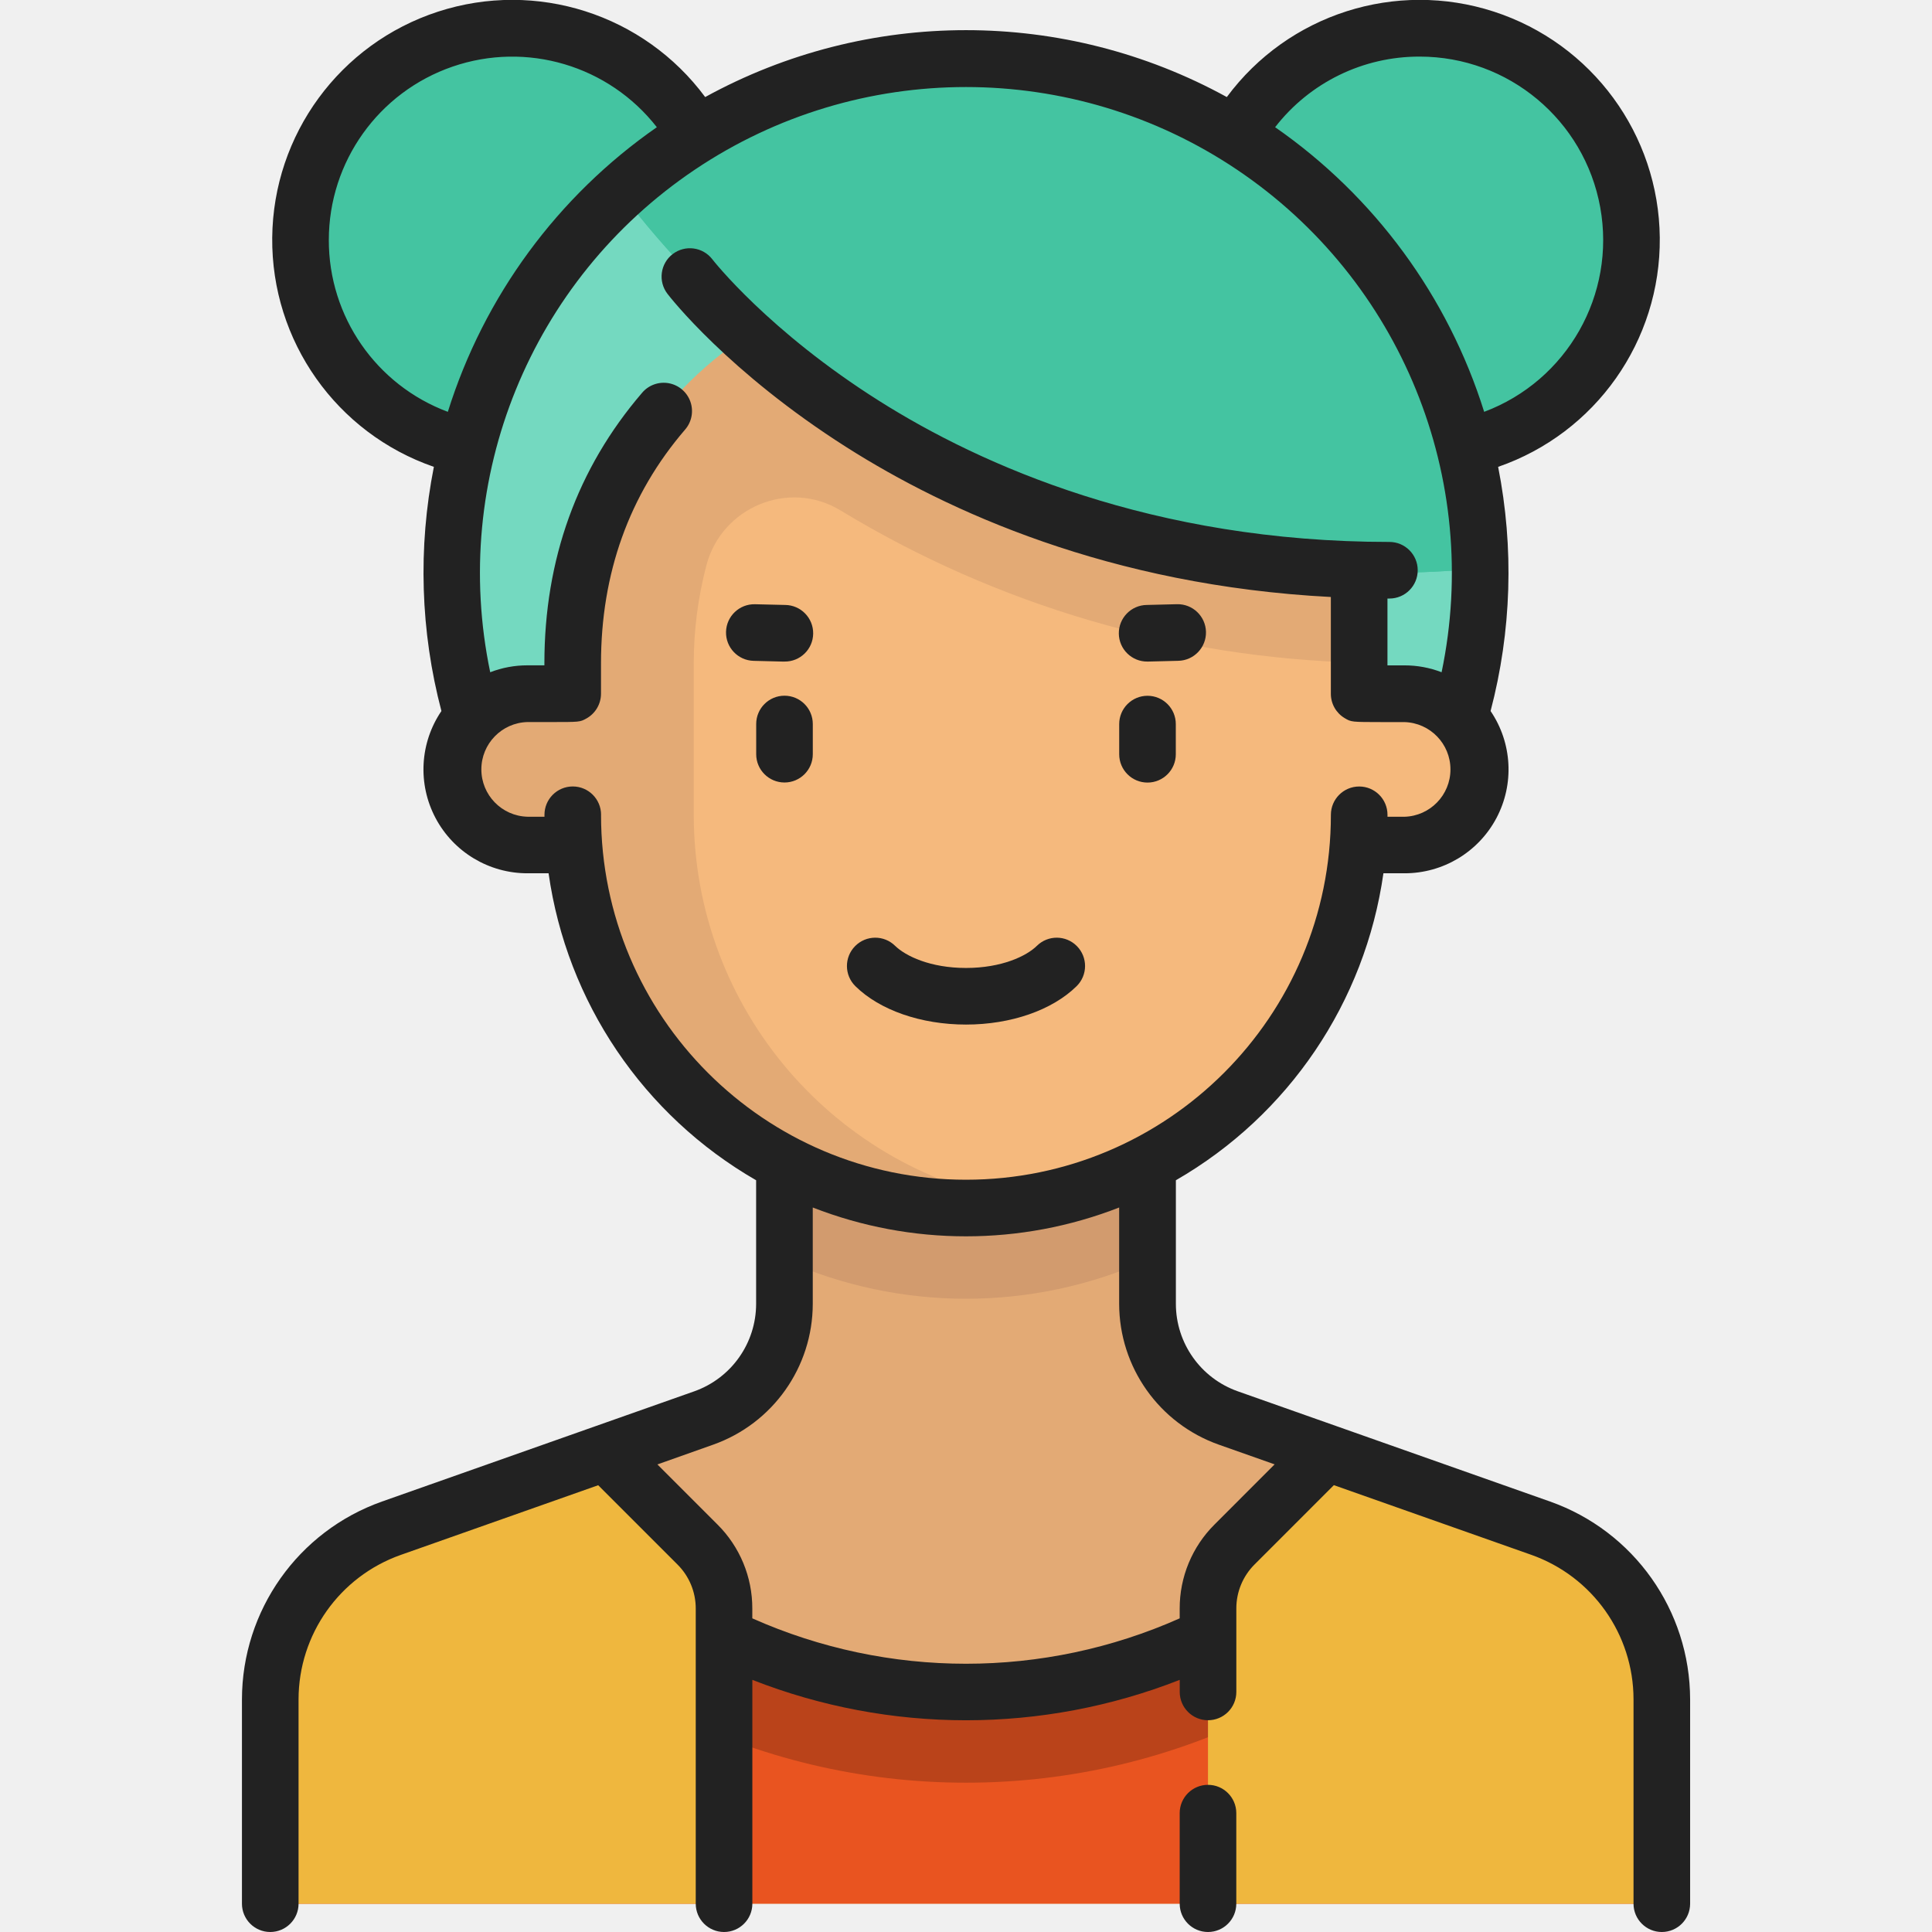
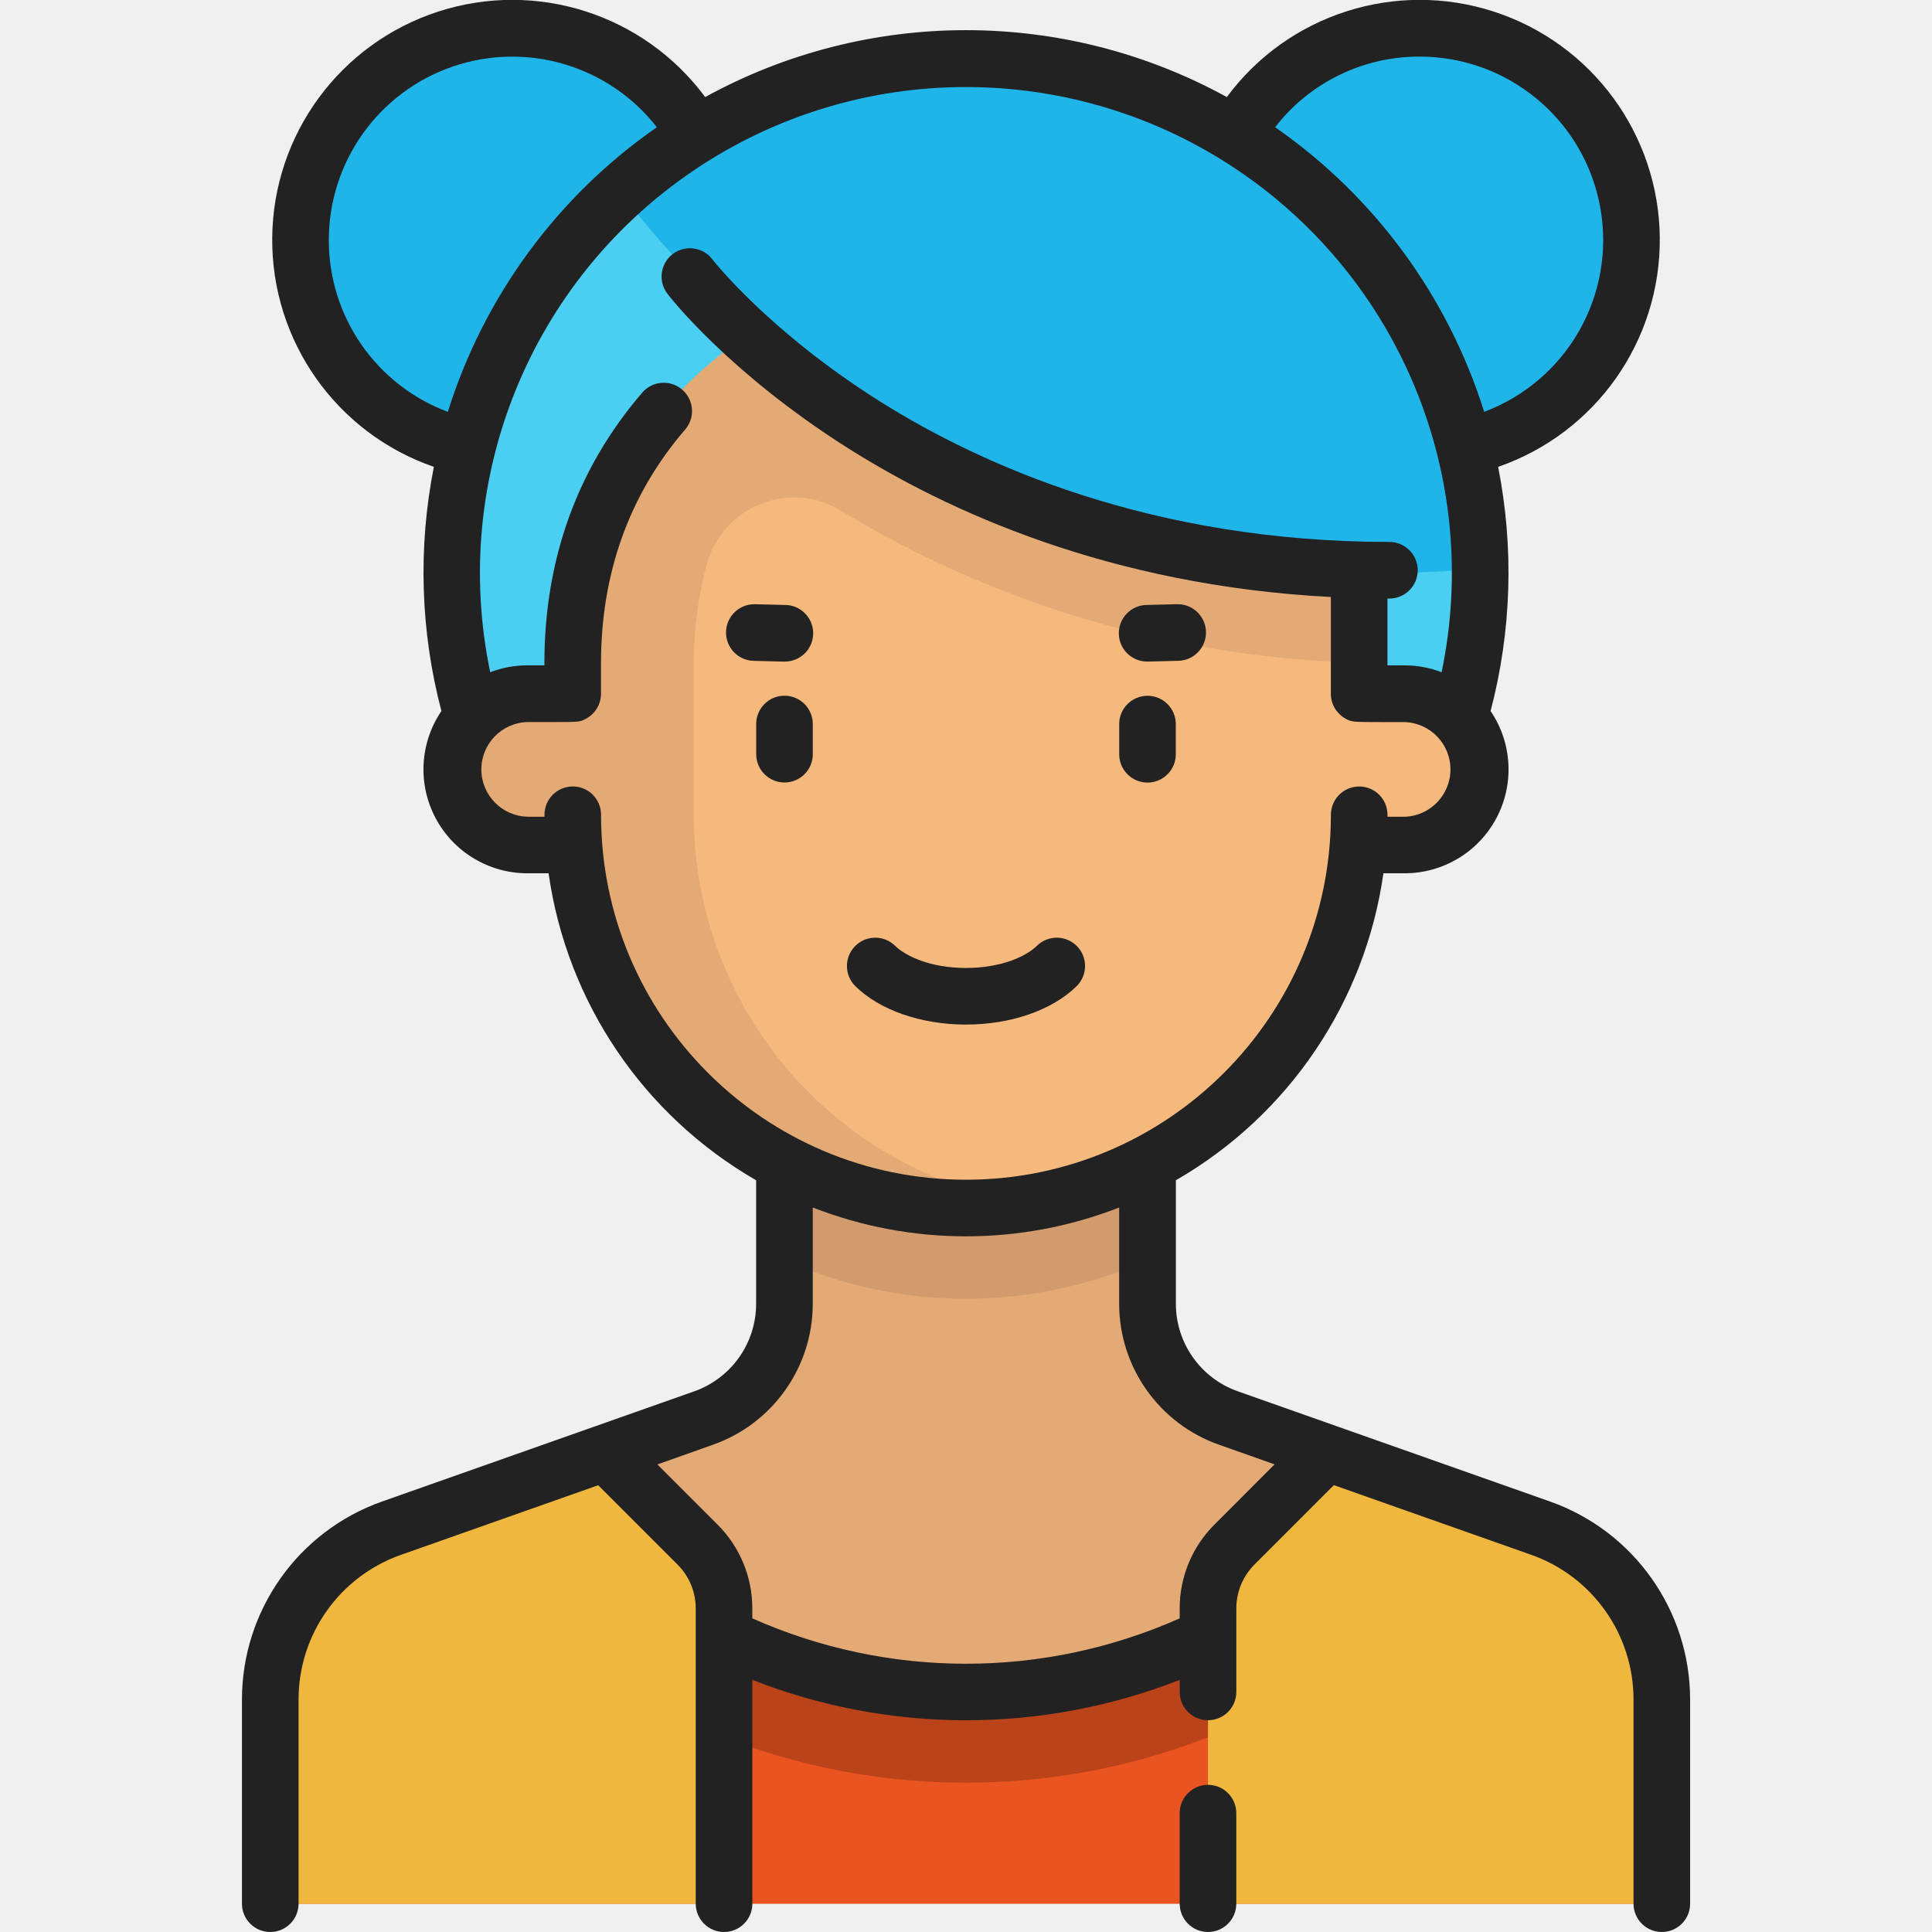
<svg xmlns="http://www.w3.org/2000/svg" viewBox="0 0 512 512">
  <g style="isolation:isolate">
-     <circle cx="135.76" cy="63.61" r="56.11" style="fill:#44c4a1" />
-     <circle cx="376.24" cy="63.61" r="56.11" style="fill:#44c4a1" />
-     <path d="M380.09,207.9a136.27,136.27,0,1,0-248.18,0Z" style="fill:#44c4a1" />
+     <circle cx="135.76" cy="63.61" r="56.11" style="fill:#20b5e9" />
+     <circle cx="376.24" cy="63.61" r="56.11" style="fill:#20b5e9" />
+     <path d="M380.09,207.9a136.27,136.27,0,1,0-248.18,0Z" style="fill:#20b5e9" />
    <path d="M380.09,207.9a136.27,136.27,0,1,0-248.18,0Z" style="fill:#fff;opacity:0.75;mix-blend-mode:soft-light" />
    <path d="M408.28,405l-82.79-29.22a32.08,32.08,0,0,1-21.39-30.24V304.1H207.9v41.44a32.08,32.08,0,0,1-21.39,30.24L103.72,405a48.09,48.09,0,0,0-32.09,45.35V504.5H440.37V450.35A48.09,48.09,0,0,0,408.28,405Z" style="fill:#e3aa75" />
    <path d="M408.28,405l-31.92-11.27a159.84,159.84,0,0,1-240.72,0L103.72,405a48.09,48.09,0,0,0-32.09,45.35V504.5H440.37V450.35A48.09,48.09,0,0,0,408.28,405Z" style="fill:#e95420" />
    <path d="M207.9,333.92a117.88,117.88,0,0,0,96.2,0V304.1H207.9v29.82Z" style="fill:#d29b6e" />
    <path d="M372.23,183.85h-12v-8a104.21,104.21,0,0,0-208.42,0v8h-12a20,20,0,1,0,0,40.08h12.42a104.11,104.11,0,0,0,207.61,0h12.43a20,20,0,0,0,0-40.08Z" style="fill:#f5b97d" />
    <path d="M183.85,215.92V175.84a102.54,102.54,0,0,1,3.36-26.05c4.07-15.44,21.9-22.82,35.54-14.52A278.61,278.61,0,0,0,360.2,175.61,104.2,104.2,0,0,0,256,71.63c-24.36,0-46.82,7.89-64.54,21.91-.05-.2,0,.2,0,0-24.27,18.95-39.67,48.79-39.67,84.14v6.17H140.91c-10.48,0-20,7.55-21.08,18a20,20,0,0,0,19.94,22.11h12.42a103.48,103.48,0,0,0,119.89,94.84A104.15,104.15,0,0,1,183.85,215.92Z" style="fill:#e3aa75" />
-     <path d="M256,15.52A135.61,135.61,0,0,0,164.47,51,256,256,0,0,0,368.23,151.79c8.09,0,16.08-.42,24-1.15A136.24,136.24,0,0,0,256,15.52Z" style="fill:#44c4a1" />
-     <path d="M256,15.52A135.61,135.61,0,0,0,164.47,51,256,256,0,0,0,368.23,151.79c8.09,0,16.08-.42,24-1.15A136.24,136.24,0,0,0,256,15.52Z" style="fill:#44c4a1" />
+     <path d="M256,15.52A135.61,135.61,0,0,0,164.47,51,256,256,0,0,0,368.23,151.79c8.09,0,16.08-.42,24-1.15A136.24,136.24,0,0,0,256,15.52Z" style="fill:#20b5e9" />
    <path d="M256,472.43a176.1,176.1,0,0,0,141.59-71.21l-21.23-7.49a159.84,159.84,0,0,1-240.72,0l-21.23,7.49A176.1,176.1,0,0,0,256,472.43Z" style="fill:#e95420" />
    <path d="M256,472.43a176.1,176.1,0,0,0,141.59-71.21l-21.23-7.49a159.84,159.84,0,0,1-240.72,0l-21.23,7.49A176.1,176.1,0,0,0,256,472.43Z" style="fill:#999;opacity:0.5;mix-blend-mode:multiply" />
    <path d="M184.83,409.28,160.5,385,103.72,405a48.09,48.09,0,0,0-32.09,45.35V504.5H191.87V426.28A24,24,0,0,0,184.83,409.28Z" style="fill:#efb73e" />
    <path d="M327.17,409.28,351.5,385,408.28,405a48.09,48.09,0,0,1,32.09,45.35V504.5H320.13V426.28A24,24,0,0,1,327.17,409.28Z" style="fill:#efb73e" />
    <path d="M410.78,397.92,328,368.7a24.6,24.6,0,0,1-16.38-23.16V312.78a112,112,0,0,0,55-81.35h5.6a27.53,27.53,0,0,0,22.8-43,144.26,144.26,0,0,0,2-64.71,63.62,63.62,0,1,0-71.9-98,143.6,143.6,0,0,0-138.24,0,63.62,63.62,0,1,0-71.9,98,144.26,144.26,0,0,0,2,64.71,27.53,27.53,0,0,0,22.8,43h5.6a112,112,0,0,0,55,81.35v32.75A24.61,24.61,0,0,1,184,368.71l-82.79,29.22a55.69,55.69,0,0,0-37.09,52.42V504.5a7.5,7.5,0,0,0,15,0V450.35a40.65,40.65,0,0,1,27.08-38.28l52.33-18.47,21,21a16.43,16.43,0,0,1,4.85,11.7V504.5a7.5,7.5,0,0,0,15,0V445.18a155.07,155.07,0,0,0,113.26,0v3.2a7.5,7.5,0,0,0,15,0v-22.1a16.43,16.43,0,0,1,4.85-11.7l21-21,52.33,18.47a40.65,40.65,0,0,1,27.08,38.28V504.5a7.5,7.5,0,0,0,15,0V450.35A55.7,55.7,0,0,0,410.78,397.92ZM376.24,15a48.62,48.62,0,0,1,17.08,94.14,144.39,144.39,0,0,0-55.4-75.43A48.26,48.26,0,0,1,376.24,15ZM87.14,63.61a48.61,48.61,0,0,1,86.93-29.9,144.42,144.42,0,0,0-55.39,75.43A48.51,48.51,0,0,1,87.14,63.61Zm72.15,152.31a7.5,7.5,0,0,0-15,0c0,.17,0,.34,0,.52h-4.53a12.55,12.55,0,0,1,0-25.09h6c7.9,0,7.92,0,9.6-.92a7.51,7.51,0,0,0,3.91-6.63v-8c0-23.88,7.48-44.71,22.24-61.9a7.5,7.5,0,1,0-11.38-9.77c-17.16,20-25.86,44.1-25.86,71.67v.52h-4.52a27.26,27.26,0,0,0-9.84,1.83,128.78,128.78,0,1,1,252.13,0,27.2,27.2,0,0,0-9.83-1.82h-4.52V158.62h.52a7.5,7.5,0,0,0,0-15C305.44,143.62,260,123.3,233,106.25c-29.38-18.53-44.08-37.34-44.22-37.53a7.5,7.5,0,0,0-11.9,9.14c.64.84,16.1,20.74,47.49,40.68,26.51,16.84,69.58,36.63,128.32,39.67v25.64h0a7.5,7.5,0,0,0,3.63,6.44c1.78,1.07,1.81,1.06,9.87,1.07h6a12.55,12.55,0,0,1,0,25.09H367.7c0-.18,0-.35,0-.52a7.5,7.5,0,0,0-15,0,96.71,96.71,0,0,1-193.42,0ZM321.87,404a31.33,31.33,0,0,0-9.24,22.3v2.58a139.3,139.3,0,0,1-113.26,0v-2.58a31.31,31.31,0,0,0-9.24-22.3l-15.91-15.91L189,382.85a39.63,39.63,0,0,0,26.39-37.31V320a111.7,111.7,0,0,0,81.2,0v25.55A39.62,39.62,0,0,0,323,382.85l14.79,5.22Z" style="fill:#222" />
    <path d="M285.32,261.34a7.5,7.5,0,1,0-10.54-10.68c-2.74,2.7-9.3,5.86-18.78,5.86s-16-3.16-18.78-5.86a7.5,7.5,0,0,0-10.54,10.68c6.46,6.37,17.42,10.18,29.32,10.18S278.85,267.71,285.32,261.34Z" style="fill:#222" />
    <path d="M320.13,473a7.5,7.5,0,0,0-7.5,7.5V504.5a7.5,7.5,0,0,0,15,0V480.45A7.5,7.5,0,0,0,320.13,473Z" style="fill:#222" />
    <path d="M207.9,184.37a7.5,7.5,0,0,0-7.5,7.5v8a7.5,7.5,0,0,0,15,0v-8A7.5,7.5,0,0,0,207.9,184.37Z" style="fill:#222" />
    <path d="M304.1,207.39a7.5,7.5,0,0,0,7.5-7.5v-8a7.5,7.5,0,0,0-15,0v8A7.5,7.5,0,0,0,304.1,207.39Z" style="fill:#222" />
    <path d="M207.91,175.32a7.5,7.5,0,0,0,.18-15l-8-.19a7.5,7.5,0,1,0-.37,15l8,.2Z" style="fill:#222" />
    <path d="M304.09,175.32h.19l8-.2a7.5,7.5,0,1,0-.37-15l-8,.2a7.5,7.5,0,0,0,.18,15Z" style="fill:#222" />
  </g>
</svg>
